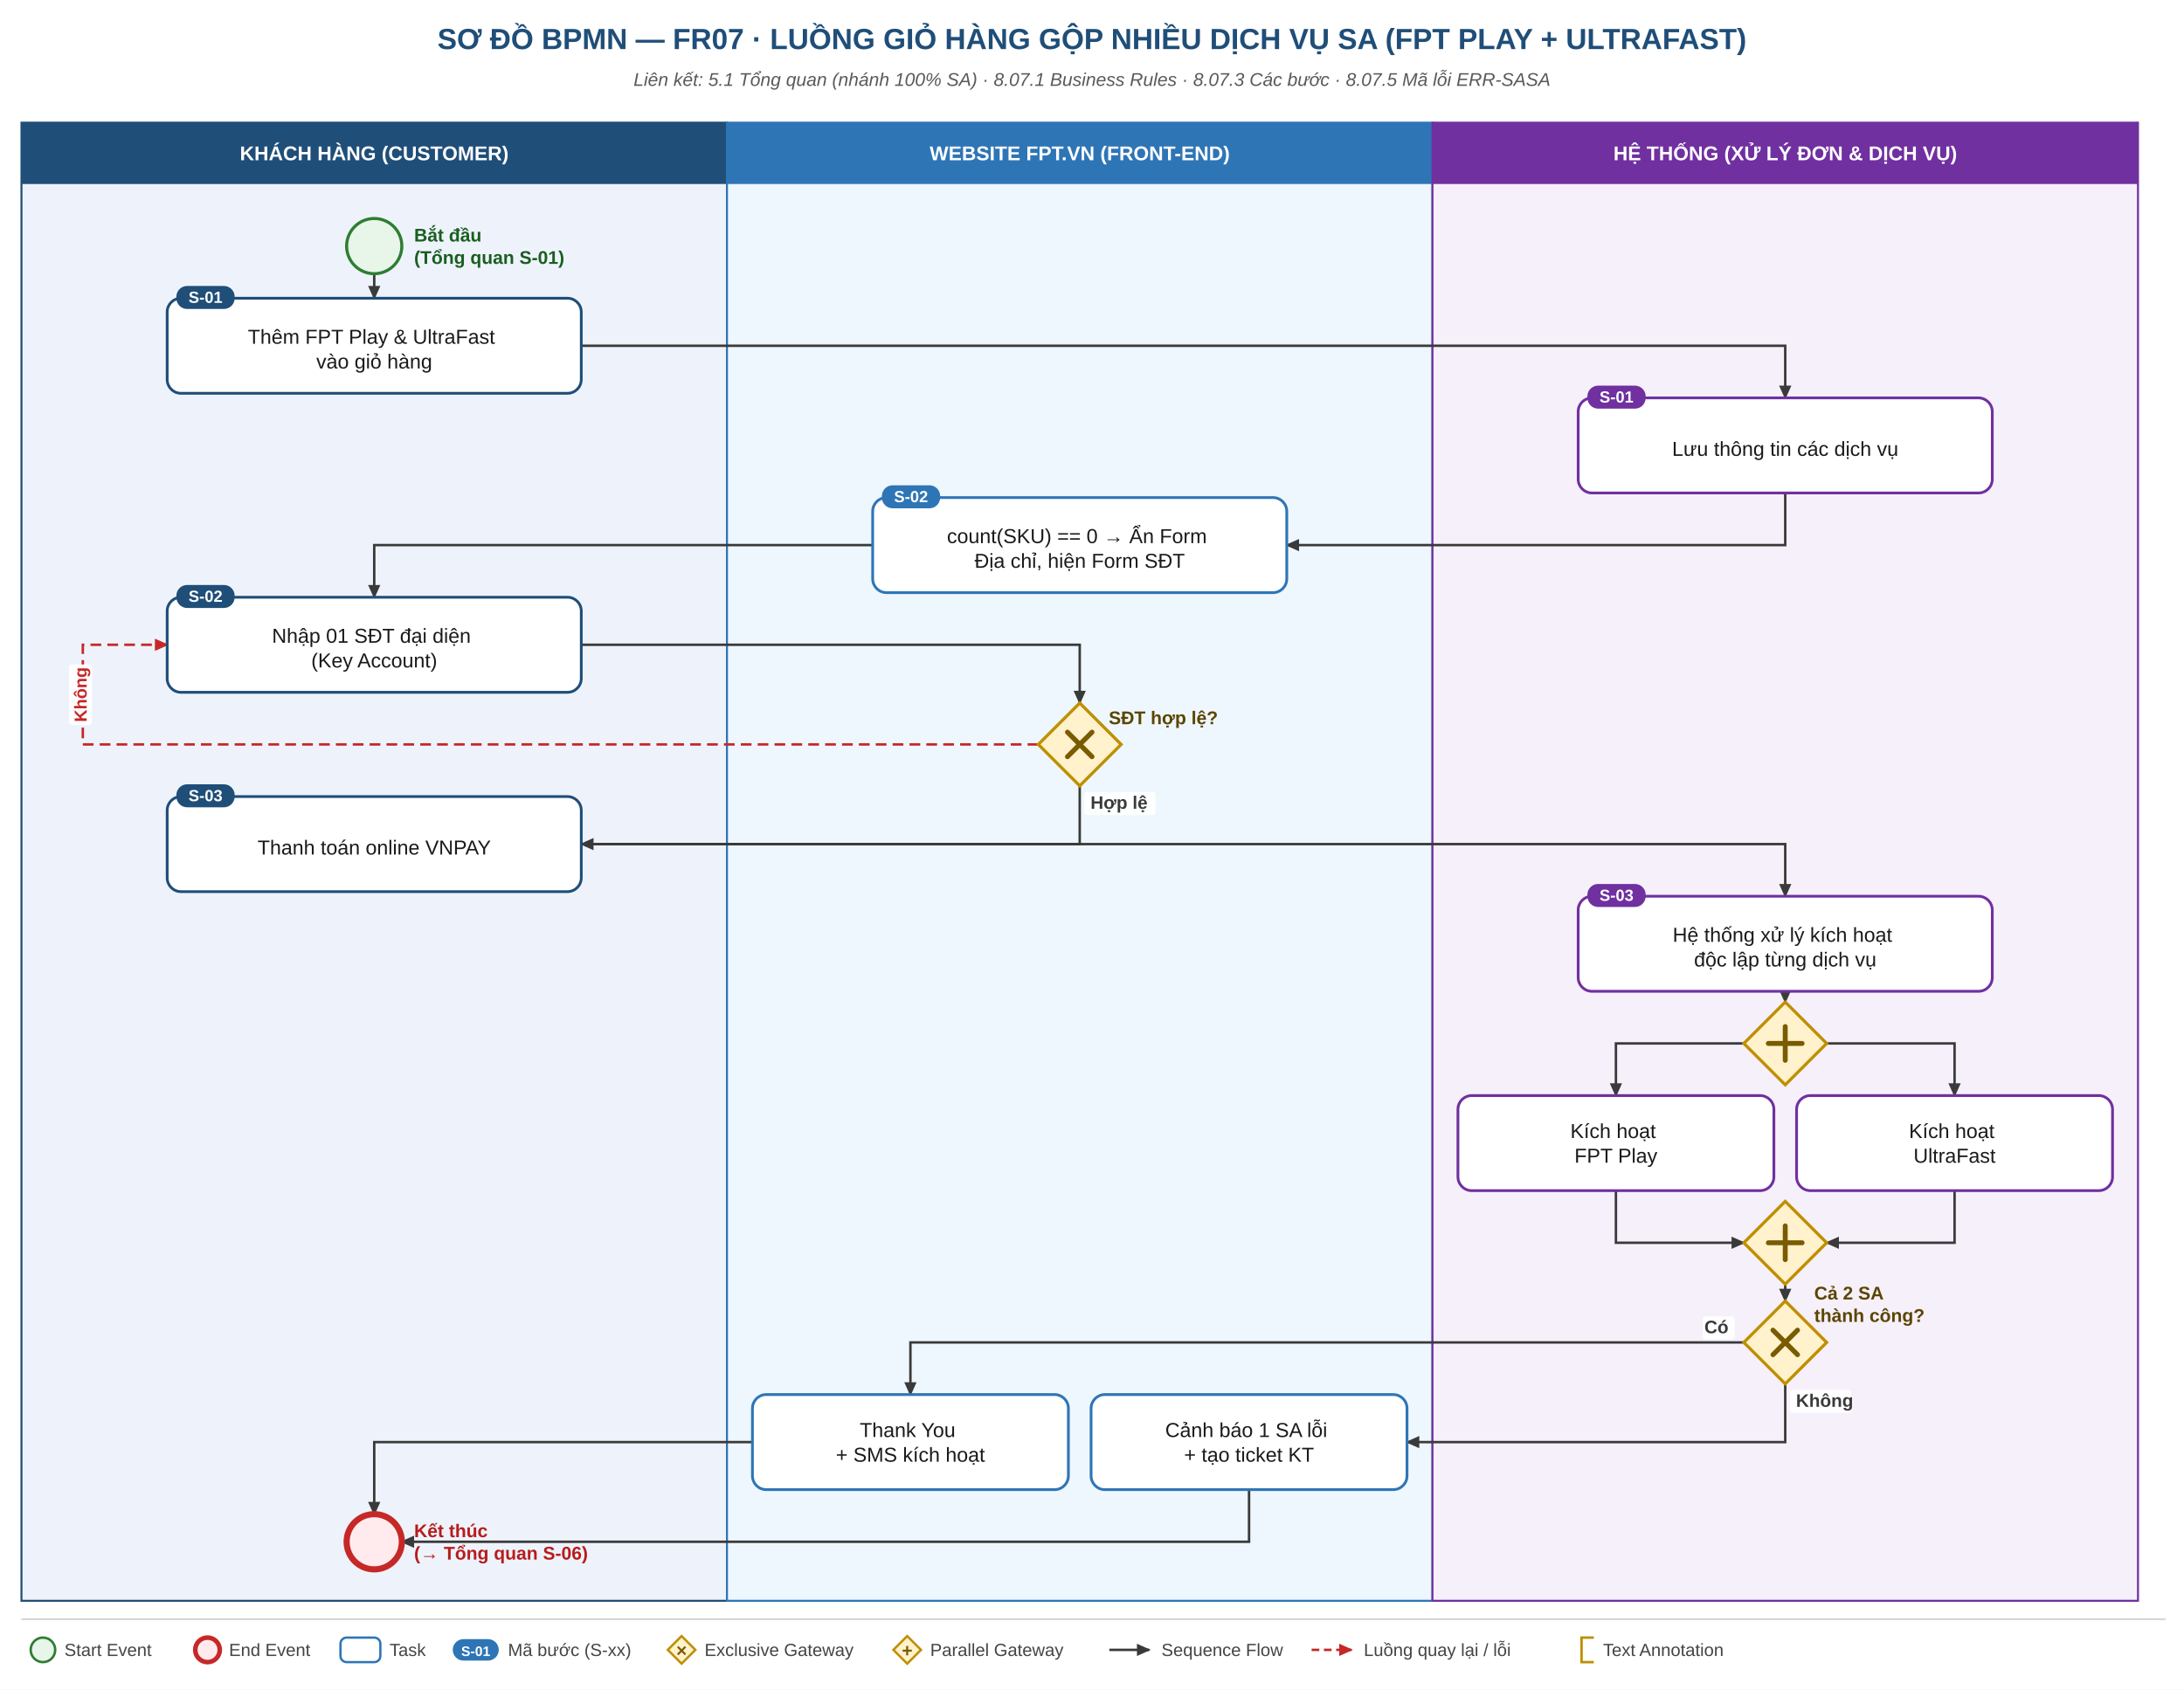
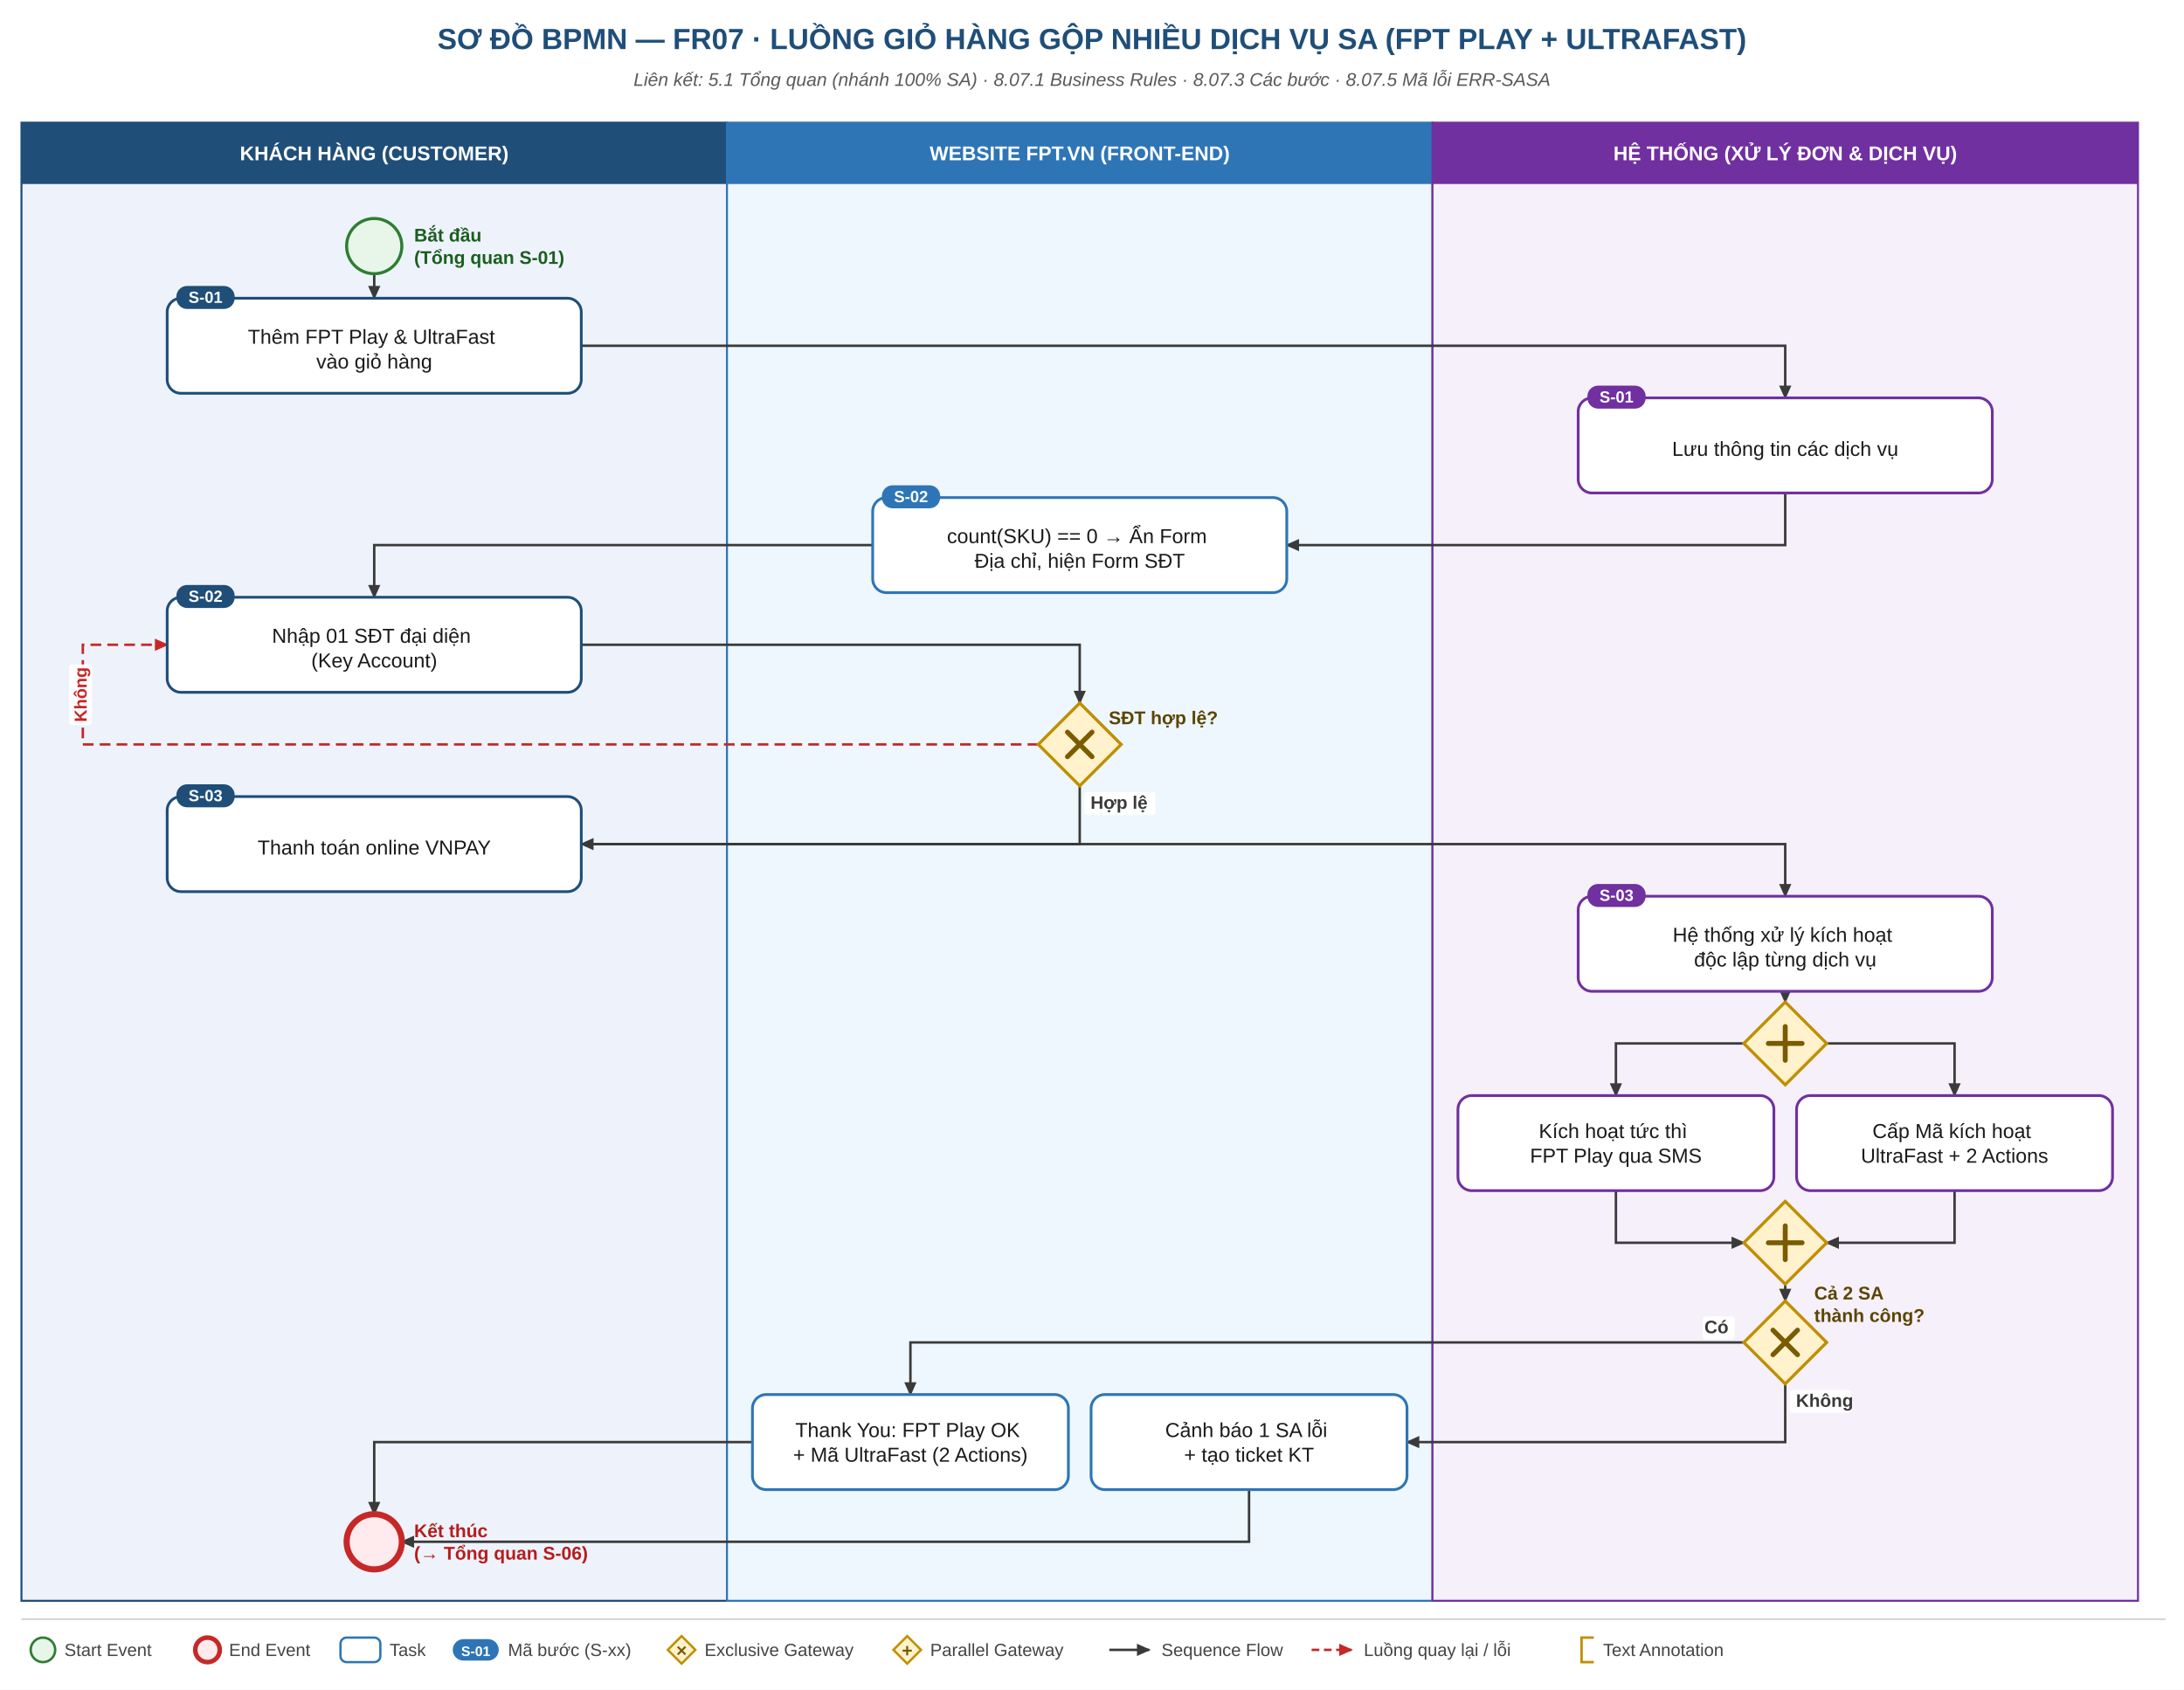
<svg xmlns="http://www.w3.org/2000/svg" width="1424" height="1102" viewBox="0 0 1424 1102" font-family="Arial, Helvetica, sans-serif">
  <rect width="1424" height="1102" fill="#ffffff" />
  <defs>
    <marker id="a" markerWidth="10" markerHeight="10" refX="8" refY="4" orient="auto" markerUnits="userSpaceOnUse">
      <path d="M0,0 L9,4 L0,8 Z" fill="#3a3a3a" />
    </marker>
    <marker id="ar" markerWidth="10" markerHeight="10" refX="8" refY="4" orient="auto" markerUnits="userSpaceOnUse">
      <path d="M0,0 L9,4 L0,8 Z" fill="#c62828" />
    </marker>
  </defs>
  <text x="712.0" y="32" font-size="19" font-weight="bold" fill="#1f4e78" text-anchor="middle">SƠ ĐỒ BPMN — FR07 · LUỒNG GIỎ HÀNG GỘP NHIỀU DỊCH VỤ SA (FPT PLAY + ULTRAFAST)</text>
  <text x="712.0" y="56" font-size="12" fill="#595959" font-style="italic" text-anchor="middle">Liên kết: 5.1 Tổng quan (nhánh 100% SA) · 8.07.1 Business Rules · 8.07.3 Các bước · 8.07.5 Mã lỗi ERR-SASA</text>
  <rect x="14" y="80" width="460" height="964" fill="#eef3fb" stroke="#1f4e78" stroke-width="1.3" />
  <rect x="14" y="80" width="460" height="40" fill="#1f4e78" />
  <text x="244.0" y="104.5" font-size="13" font-weight="bold" fill="#fff" text-anchor="middle">KHÁCH HÀNG (CUSTOMER)</text>
  <rect x="474" y="80" width="460" height="964" fill="#eef7fd" stroke="#2e75b6" stroke-width="1.3" />
  <rect x="474" y="80" width="460" height="40" fill="#2e75b6" />
  <text x="704.0" y="104.5" font-size="13" font-weight="bold" fill="#fff" text-anchor="middle">WEBSITE FPT.VN (FRONT-END)</text>
  <rect x="934" y="80" width="460" height="964" fill="#f6f0fb" stroke="#7030a0" stroke-width="1.3" />
  <rect x="934" y="80" width="460" height="40" fill="#7030a0" />
  <text x="1164.0" y="104.5" font-size="13" font-weight="bold" fill="#fff" text-anchor="middle">HỆ THỐNG (XỬ LÝ ĐƠN &amp; DỊCH VỤ)</text>
  <path d="M244.0,178.5 L244.0,194.5" fill="none" stroke="#3a3a3a" stroke-width="1.6" marker-end="url(#a)" />
  <path d="M379.0,225.5 L1164.0,225.5 L1164.0,259.5" fill="none" stroke="#3a3a3a" stroke-width="1.6" marker-end="url(#a)" />
  <path d="M1164.0,321.5 L1164.0,355.5 L839.0,355.5" fill="none" stroke="#3a3a3a" stroke-width="1.6" marker-end="url(#a)" />
  <path d="M569.0,355.5 L244.0,355.5 L244.0,389.5" fill="none" stroke="#3a3a3a" stroke-width="1.6" marker-end="url(#a)" />
  <path d="M379.0,420.5 L704.0,420.5 L704.0,458.5" fill="none" stroke="#3a3a3a" stroke-width="1.6" marker-end="url(#a)" />
  <path d="M704.0,512.5 L704.0,550.5 L379.0,550.5" fill="none" stroke="#3a3a3a" stroke-width="1.6" marker-end="url(#a)" />
  <path d="M677.0,485.5 L54.0,485.5 L54.0,420.5 L109.0,420.5" fill="none" stroke="#c62828" stroke-width="1.6" stroke-dasharray="7,4" marker-end="url(#ar)" />
  <path d="M379.0,550.5 L1164.0,550.5 L1164.0,584.5" fill="none" stroke="#3a3a3a" stroke-width="1.6" marker-end="url(#a)" />
  <path d="M1164.0,646.5 L1164.0,653.5" fill="none" stroke="#3a3a3a" stroke-width="1.6" marker-end="url(#a)" />
  <path d="M1137.0,680.5 L1053.6,680.5 L1053.6,714.5" fill="none" stroke="#3a3a3a" stroke-width="1.6" marker-end="url(#a)" />
  <path d="M1191.0,680.5 L1274.4,680.5 L1274.4,714.5" fill="none" stroke="#3a3a3a" stroke-width="1.6" marker-end="url(#a)" />
  <path d="M1053.6,776.5 L1053.6,810.5 L1137.0,810.5" fill="none" stroke="#3a3a3a" stroke-width="1.6" marker-end="url(#a)" />
  <path d="M1274.4,776.5 L1274.4,810.5 L1191.0,810.5" fill="none" stroke="#3a3a3a" stroke-width="1.6" marker-end="url(#a)" />
  <path d="M1164.0,837.5 L1164.0,848.5" fill="none" stroke="#3a3a3a" stroke-width="1.6" marker-end="url(#a)" />
  <path d="M1137.0,875.5 L593.6,875.5 L593.6,909.5" fill="none" stroke="#3a3a3a" stroke-width="1.6" marker-end="url(#a)" />
  <path d="M1164.0,902.5 L1164.0,940.5 L917.4,940.5" fill="none" stroke="#3a3a3a" stroke-width="1.6" marker-end="url(#a)" />
  <path d="M490.6,940.5 L244.0,940.5 L244.0,987.5" fill="none" stroke="#3a3a3a" stroke-width="1.6" marker-end="url(#a)" />
  <path d="M814.4,971.5 L814.4,1005.5 L262.0,1005.5" fill="none" stroke="#3a3a3a" stroke-width="1.6" marker-end="url(#a)" />
  <circle cx="244.0" cy="160.5" r="18" fill="#e8f5e9" stroke="#2e7d32" stroke-width="2" />
  <text x="270.0" y="157.5" font-size="12" fill="#1b5e20" font-weight="bold" text-anchor="start">
    <tspan x="270.0" dy="0.0">Bắt đầu</tspan>
    <tspan x="270.0" dy="14.6">(Tổng quan S-01)</tspan>
  </text>
  <rect x="109.0" y="194.5" width="270" height="62" rx="9" fill="#ffffff" stroke="#1f4e78" stroke-width="1.8" />
  <text x="244.0" y="224.2" font-size="13.2" fill="#1a1a1a" font-weight="normal" text-anchor="middle">
    <tspan x="244.0" dy="0.0">Thêm FPT Play &amp; UltraFast</tspan>
    <tspan x="244.0" dy="16.1">vào giỏ hàng</tspan>
  </text>
  <rect x="115.0" y="186.5" width="38" height="15" rx="7" fill="#1f4e78" />
  <text x="134.0" y="197.5" font-size="10.5" font-weight="bold" fill="#fff" text-anchor="middle">S-01</text>
  <rect x="1029.0" y="259.5" width="270" height="62" rx="9" fill="#ffffff" stroke="#7030a0" stroke-width="1.8" />
  <text x="1164.0" y="297.3" font-size="13.2" fill="#1a1a1a" font-weight="normal" text-anchor="middle">
    <tspan x="1164.0" dy="0.0">Lưu thông tin các dịch vụ</tspan>
  </text>
  <rect x="1035.0" y="251.5" width="38" height="15" rx="7" fill="#7030a0" />
  <text x="1054.0" y="262.5" font-size="10.5" font-weight="bold" fill="#fff" text-anchor="middle">S-01</text>
  <rect x="569.0" y="324.5" width="270" height="62" rx="9" fill="#ffffff" stroke="#2e75b6" stroke-width="1.8" />
  <text x="704.0" y="354.2" font-size="13.2" fill="#1a1a1a" font-weight="normal" text-anchor="middle">
    <tspan x="704.0" dy="0.0">count(SKU) == 0 → Ẩn Form</tspan>
    <tspan x="704.0" dy="16.1">Địa chỉ, hiện Form SĐT</tspan>
  </text>
  <rect x="575.0" y="316.5" width="38" height="15" rx="7" fill="#2e75b6" />
  <text x="594.0" y="327.5" font-size="10.5" font-weight="bold" fill="#fff" text-anchor="middle">S-02</text>
  <rect x="109.0" y="389.5" width="270" height="62" rx="9" fill="#ffffff" stroke="#1f4e78" stroke-width="1.8" />
  <text x="244.0" y="419.2" font-size="13.2" fill="#1a1a1a" font-weight="normal" text-anchor="middle">
    <tspan x="244.0" dy="0.0">Nhập 01 SĐT đại diện</tspan>
    <tspan x="244.0" dy="16.1">(Key Account)</tspan>
  </text>
  <rect x="115.0" y="381.5" width="38" height="15" rx="7" fill="#1f4e78" />
  <text x="134.0" y="392.5" font-size="10.5" font-weight="bold" fill="#fff" text-anchor="middle">S-02</text>
  <polygon points="704.0,458.5 731.0,485.5 704.0,512.5 677.0,485.5" fill="#fff2cc" stroke="#bf8f00" stroke-width="2" />
  <path d="M696.0,477.5 L712.0,493.5 M712.0,477.5 L696.0,493.5" stroke="#7a5b00" stroke-width="3.2" stroke-linecap="round" />
  <text x="722.9" y="472.3" font-size="12" fill="#5b4500" font-weight="bold" text-anchor="start">
    <tspan x="722.9" dy="0.0">SĐT hợp lệ?</tspan>
  </text>
  <rect x="109.0" y="519.5" width="270" height="62" rx="9" fill="#ffffff" stroke="#1f4e78" stroke-width="1.8" />
  <text x="244.0" y="557.3" font-size="13.2" fill="#1a1a1a" font-weight="normal" text-anchor="middle">
    <tspan x="244.0" dy="0.0">Thanh toán online VNPAY</tspan>
  </text>
  <rect x="115.0" y="511.5" width="38" height="15" rx="7" fill="#1f4e78" />
  <text x="134.0" y="522.5" font-size="10.5" font-weight="bold" fill="#fff" text-anchor="middle">S-03</text>
  <rect x="1029.0" y="584.5" width="270" height="62" rx="9" fill="#ffffff" stroke="#7030a0" stroke-width="1.8" />
  <text x="1164.0" y="614.2" font-size="13.2" fill="#1a1a1a" font-weight="normal" text-anchor="middle">
    <tspan x="1164.0" dy="0.0">Hệ thống xử lý kích hoạt</tspan>
    <tspan x="1164.0" dy="16.1">độc lập từng dịch vụ</tspan>
  </text>
  <rect x="1035.0" y="576.5" width="38" height="15" rx="7" fill="#7030a0" />
  <text x="1054.0" y="587.5" font-size="10.5" font-weight="bold" fill="#fff" text-anchor="middle">S-03</text>
  <polygon points="1164.0,653.5 1191.0,680.5 1164.0,707.5 1137.0,680.5" fill="#fff2cc" stroke="#bf8f00" stroke-width="2" />
  <path d="M1153.0,680.5 L1175.0,680.5 M1164.0,669.5 L1164.0,691.5" stroke="#7a5b00" stroke-width="3.2" stroke-linecap="round" />
  <rect x="950.6" y="714.5" width="206" height="62" rx="9" fill="#ffffff" stroke="#7030a0" stroke-width="1.8" />
  <text x="1053.6" y="742.2" font-size="13.2" fill="#1a1a1a" font-weight="normal" text-anchor="middle">
-     <tspan x="1053.6" dy="0.0">Kích hoạt</tspan>
-     <tspan x="1053.6" dy="16.1">FPT Play</tspan>
+     <tspan x="1053.6" dy="0.0">Kích hoạt tức thì</tspan>
+     <tspan x="1053.6" dy="16.1">FPT Play qua SMS</tspan>
  </text>
  <rect x="1171.4" y="714.5" width="206" height="62" rx="9" fill="#ffffff" stroke="#7030a0" stroke-width="1.8" />
  <text x="1274.4" y="742.2" font-size="13.2" fill="#1a1a1a" font-weight="normal" text-anchor="middle">
-     <tspan x="1274.4" dy="0.0">Kích hoạt</tspan>
-     <tspan x="1274.4" dy="16.1">UltraFast</tspan>
+     <tspan x="1274.4" dy="0.0">Cấp Mã kích hoạt</tspan>
+     <tspan x="1274.4" dy="16.1">UltraFast + 2 Actions</tspan>
  </text>
  <polygon points="1164.0,783.5 1191.0,810.5 1164.0,837.5 1137.0,810.5" fill="#fff2cc" stroke="#bf8f00" stroke-width="2" />
  <path d="M1153.0,810.5 L1175.0,810.5 M1164.0,799.5 L1164.0,821.5" stroke="#7a5b00" stroke-width="3.2" stroke-linecap="round" />
  <polygon points="1164.0,848.5 1191.0,875.5 1164.0,902.5 1137.0,875.5" fill="#fff2cc" stroke="#bf8f00" stroke-width="2" />
  <path d="M1156.0,867.5 L1172.0,883.5 M1172.0,867.5 L1156.0,883.5" stroke="#7a5b00" stroke-width="3.2" stroke-linecap="round" />
  <text x="1182.9" y="847.5" font-size="12" fill="#5b4500" font-weight="bold" text-anchor="start">
    <tspan x="1182.9" dy="0.0">Cả 2 SA</tspan>
    <tspan x="1182.9" dy="14.6">thành công?</tspan>
  </text>
  <rect x="490.6" y="909.5" width="206" height="62" rx="9" fill="#ffffff" stroke="#2e75b6" stroke-width="1.8" />
  <text x="593.6" y="937.2" font-size="13.2" fill="#1a1a1a" font-weight="normal" text-anchor="middle">
-     <tspan x="593.6" dy="0.0">Thank You</tspan>
-     <tspan x="593.6" dy="16.1">+ SMS kích hoạt</tspan>
+     <tspan x="593.6" dy="0.0">Thank You: FPT Play OK</tspan>
+     <tspan x="593.6" dy="16.1">+ Mã UltraFast (2 Actions)</tspan>
  </text>
  <rect x="711.4" y="909.5" width="206" height="62" rx="9" fill="#ffffff" stroke="#2e75b6" stroke-width="1.8" />
  <text x="814.4" y="937.2" font-size="13.2" fill="#1a1a1a" font-weight="normal" text-anchor="middle">
    <tspan x="814.4" dy="0.0">Cảnh báo 1 SA lỗi</tspan>
    <tspan x="814.4" dy="16.1">+ tạo ticket KT</tspan>
  </text>
  <circle cx="244.0" cy="1005.5" r="18" fill="#ffebee" stroke="#c62828" stroke-width="4" />
  <text x="270.0" y="1002.5" font-size="12" fill="#b71c1c" font-weight="bold" text-anchor="start">
    <tspan x="270.0" dy="0.0">Kết thúc</tspan>
    <tspan x="270.0" dy="14.6">(→ Tổng quan S-06)</tspan>
  </text>
  <rect x="707.0" y="516.5" width="46.4" height="15" fill="#ffffff" opacity="0.95" rx="2" />
  <text x="711.0" y="527.5" font-size="11.8" font-weight="bold" fill="#3a3a3a" text-anchor="start">Hợp lệ</text>
  <g transform="rotate(-90 54.0 453.0)">
    <rect x="34.2" y="444.0" width="39.5" height="15" fill="#fff" opacity="0.95" rx="2" />
    <text x="54.0" y="455.5" font-size="11.3" font-weight="bold" fill="#c62828" text-anchor="middle">Không</text>
  </g>
  <rect x="1110.2" y="858.5" width="20.8" height="15" fill="#ffffff" opacity="0.95" rx="2" />
  <text x="1127.0" y="869.5" font-size="11.8" font-weight="bold" fill="#3a3a3a" text-anchor="end">Có</text>
  <rect x="1167.0" y="906.5" width="40.0" height="15" fill="#ffffff" opacity="0.95" rx="2" />
  <text x="1171.0" y="917.5" font-size="11.8" font-weight="bold" fill="#3a3a3a" text-anchor="start">Không</text>
  <line x1="14" y1="1056.0" x2="1412" y2="1056.0" stroke="#d0d0d0" />
  <circle cx="28" cy="1076.0" r="8" fill="#e8f5e9" stroke="#2e7d32" stroke-width="1.6" />
  <text x="42" y="1080.0" font-size="11.5" fill="#444">Start Event</text>
  <circle cx="135.3" cy="1076.0" r="8" fill="#ffebee" stroke="#c62828" stroke-width="3" />
  <text x="149.3" y="1080.0" font-size="11.5" fill="#444">End Event</text>
  <rect x="222.0" y="1068.0" width="26" height="16" rx="4" fill="#fff" stroke="#2e75b6" stroke-width="1.5" />
  <text x="254.0" y="1080.0" font-size="11.5" fill="#444">Task</text>
  <rect x="295.2" y="1069.0" width="30" height="14" rx="7" fill="#2e75b6" />
  <text x="310.2" y="1080.0" font-size="9" font-weight="bold" fill="#fff" text-anchor="middle">S-01</text>
  <text x="331.2" y="1080.0" font-size="11.5" fill="#444">Mã bước (S-xx)</text>
  <polygon points="444.4,1067.0 453.4,1076.0 444.4,1085.0 435.4,1076.0" fill="#fff2cc" stroke="#bf8f00" stroke-width="1.5" />
  <text x="444.4" y="1080.5" font-size="12" font-weight="bold" fill="#7a5b00" text-anchor="middle">×</text>
  <text x="459.4" y="1080.0" font-size="11.5" fill="#444">Exclusive Gateway</text>
  <polygon points="591.5,1067.0 600.5,1076.0 591.5,1085.0 582.5,1076.0" fill="#fff2cc" stroke="#bf8f00" stroke-width="1.5" />
  <text x="591.5" y="1080.5" font-size="12" font-weight="bold" fill="#7a5b00" text-anchor="middle">+</text>
  <text x="606.5" y="1080.0" font-size="11.5" fill="#444">Parallel Gateway</text>
  <path d="M723.3,1076.0 L749.3,1076.0" stroke="#3a3a3a" stroke-width="1.6" marker-end="url(#a)" />
  <text x="757.3" y="1080.0" font-size="11.5" fill="#444">Sequence Flow</text>
  <path d="M855.2,1076.0 L881.2,1076.0" stroke="#c62828" stroke-width="1.6" stroke-dasharray="5,3" marker-end="url(#ar)" />
  <text x="889.2" y="1080.0" font-size="11.5" fill="#444">Luồng quay lại / lỗi</text>
  <path d="M1039.2,1068.0 L1031.2,1068.0 L1031.2,1084.0 L1039.2,1084.0" fill="none" stroke="#bf8f00" stroke-width="1.6" />
  <text x="1045.2" y="1080.0" font-size="11.5" fill="#444">Text Annotation</text>
</svg>
